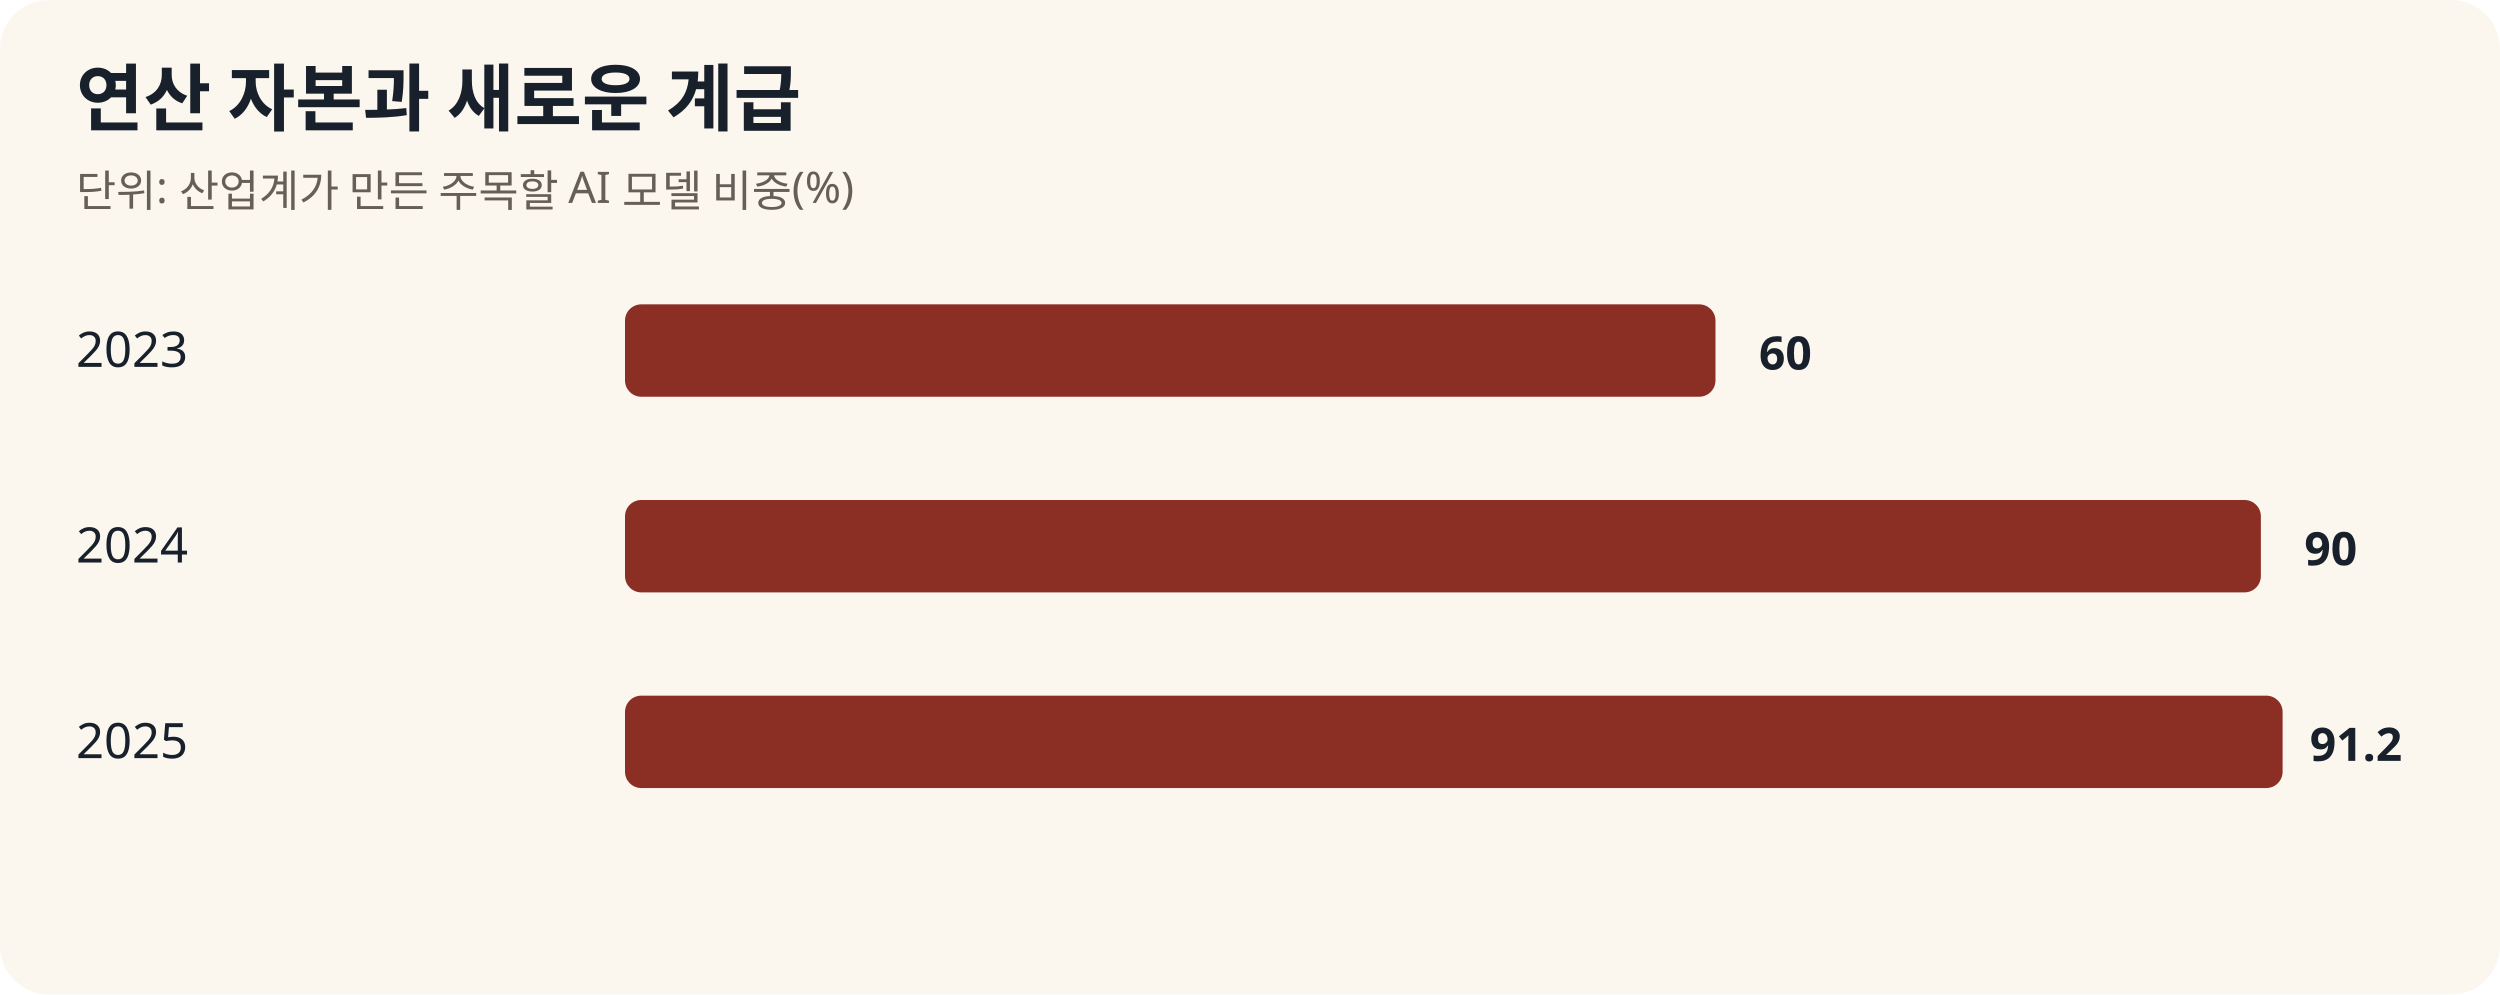
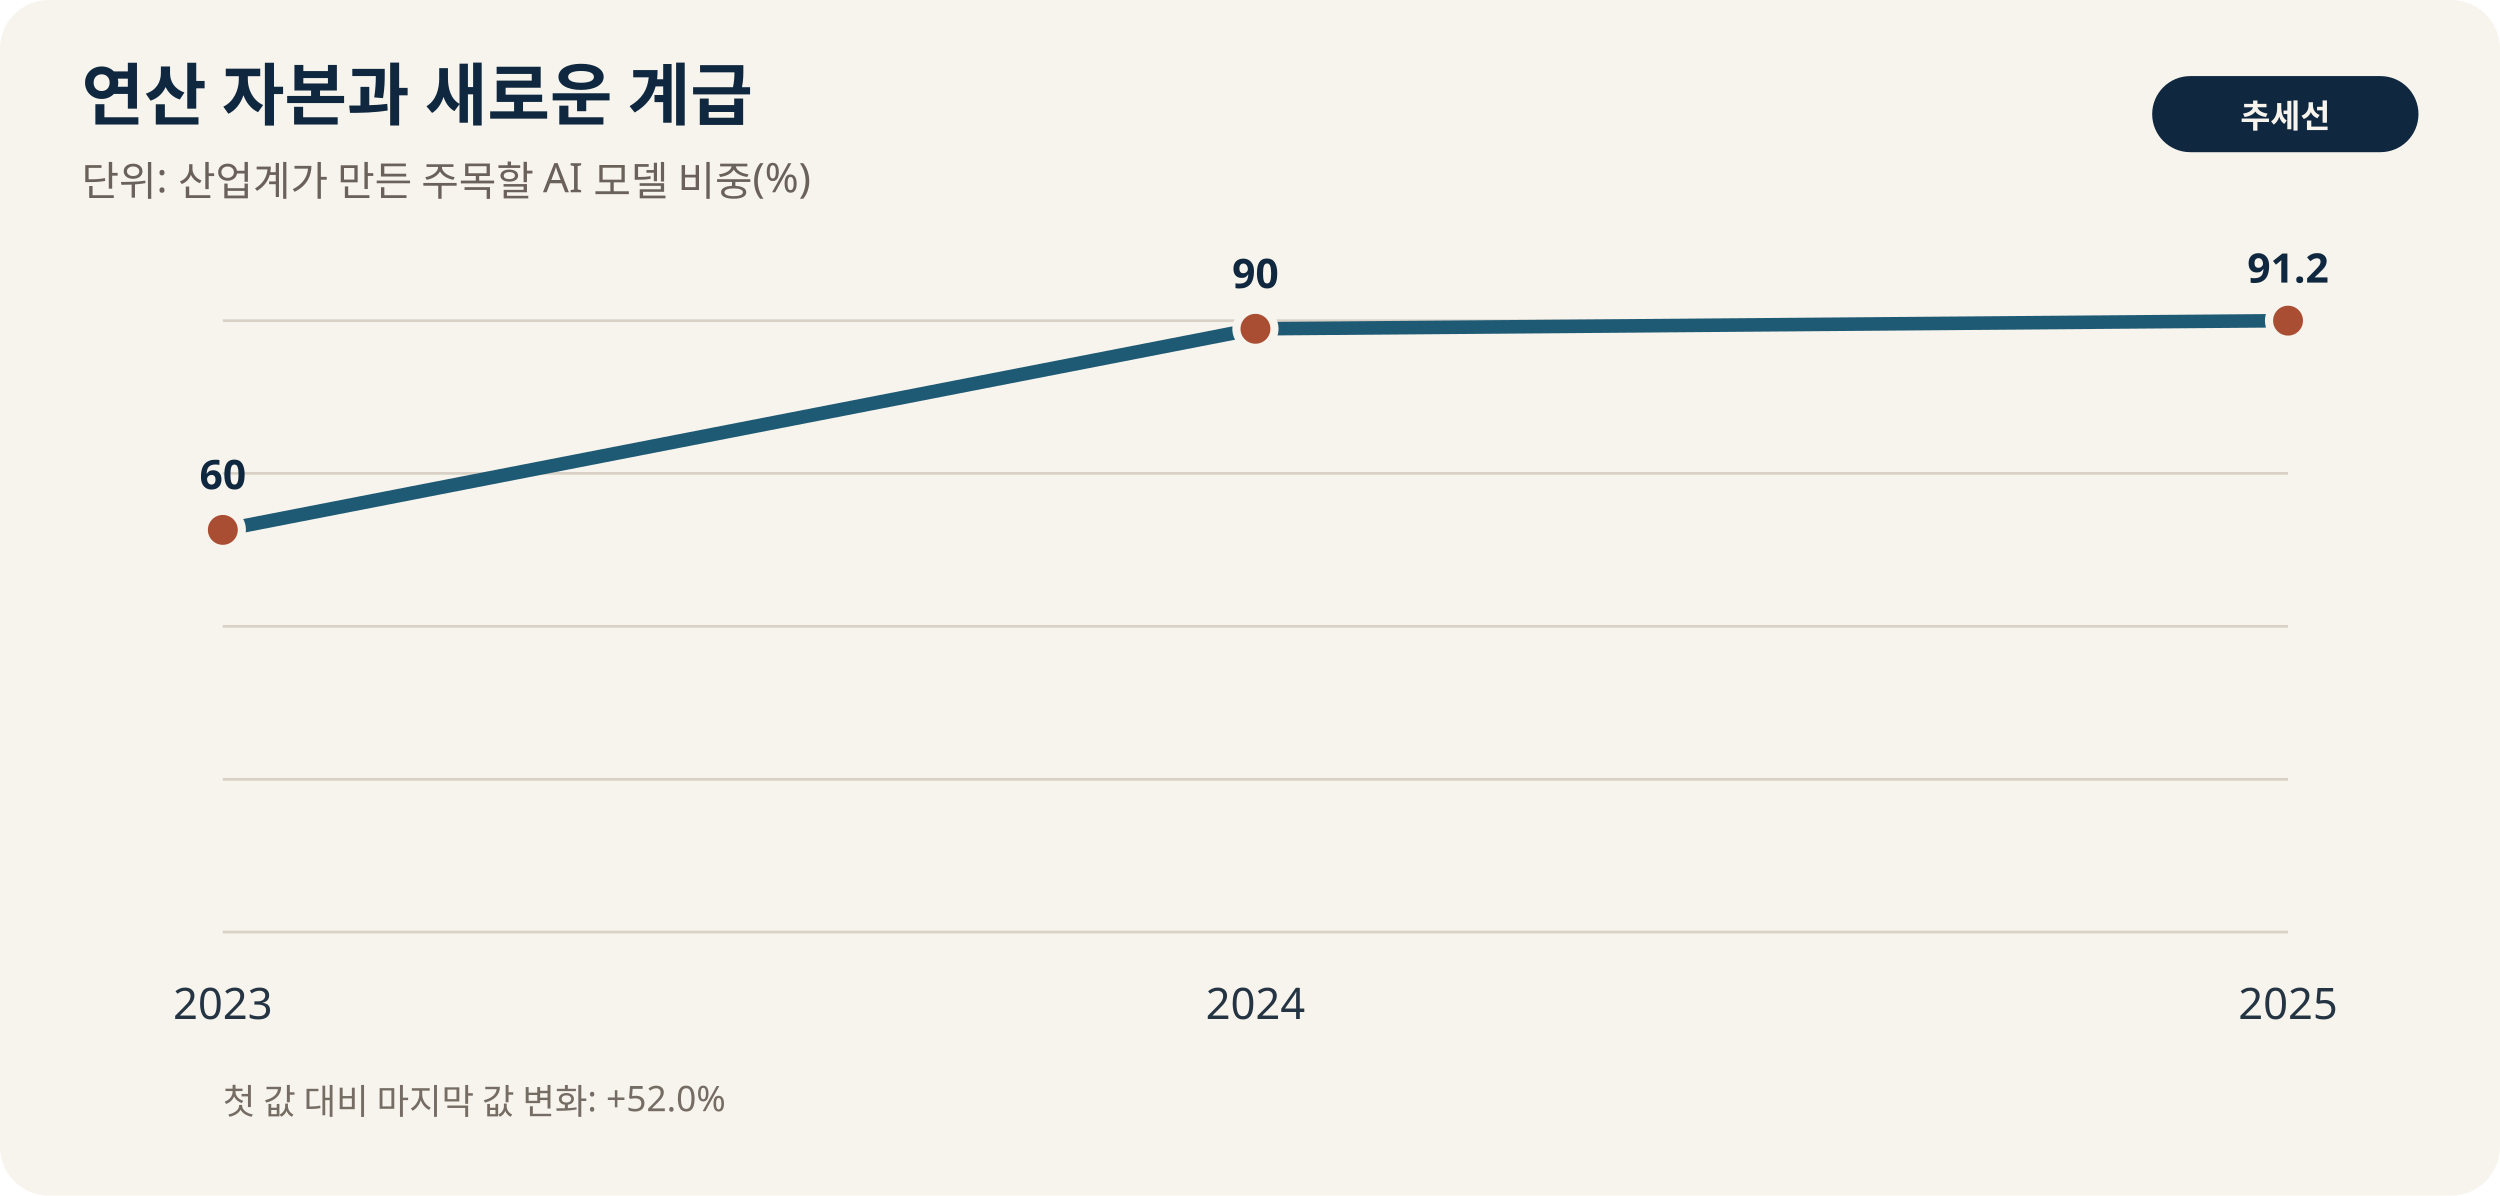
- <svg xmlns="http://www.w3.org/2000/svg" viewBox="0 0 920 366" role="img" aria-labelledby="title desc">
-   <style>.bg{fill:#fbf7ef}.bar{fill:#8b2f24}.title{font:700 27px sans-serif;fill:#18212b}.unit{font:16px sans-serif;fill:#655f58}.label{font:18px sans-serif;fill:#18212b}.value{font:700 17px sans-serif;fill:#18212b}</style>
+ <svg xmlns="http://www.w3.org/2000/svg" viewBox="0 0 920 440" role="img" aria-labelledby="title desc">
+   <style>
+   .bg{fill:#F7F4ED} .title{font:700 25px "Noto Sans KR",sans-serif;fill:#10283F}
+   .unit{font:15px "Noto Sans KR",sans-serif;fill:#6A625A} .label{font:16px "Noto Sans KR",sans-serif;fill:#253443}
+   .value{font:700 15px "Noto Sans KR",sans-serif;fill:#10283F} .grid{stroke:#D9D1C5;stroke-width:1}
+   .axis{stroke:#768594;stroke-width:1.4} .note{font:13px "Noto Sans KR",sans-serif;fill:#756C63}
+ </style>
  <rect class="bg" width="100%" height="100%" rx="18" />
-   <text x="28" y="46" class="title">연산 자본과 새로운 계급</text>
-   <text x="28" y="76" class="unit">단위: 산업계가 만든 주목할 AI 모델 비중(%)</text>
-   <text x="28" y="135" class="label">2023</text>
-   <rect x="230" y="112" width="401.3" height="34" rx="6" class="bar" />
-   <text x="647.3" y="136" class="value">60</text>
-   <text x="28" y="207" class="label">2024</text>
-   <rect x="230" y="184" width="602.0" height="34" rx="6" class="bar" />
-   <text x="848.0" y="208" class="value">90</text>
-   <text x="28" y="279" class="label">2025</text>
-   <rect x="230" y="256" width="610.0" height="34" rx="6" class="bar" />
-   <text x="850.0" y="280" class="value">91.2</text>
+   <text x="30" y="44" class="title">연산 자본과 새로운 계급</text>
+   <text x="30" y="72" class="unit">단위: 산업계가 만든 주목할 AI 모델 비중(%)</text>
+   <line x1="82" y1="118.0" x2="842" y2="118.0" class="grid" />
+   <line x1="82" y1="174.2" x2="842" y2="174.2" class="grid" />
+   <line x1="82" y1="230.5" x2="842" y2="230.5" class="grid" />
+   <line x1="82" y1="286.8" x2="842" y2="286.8" class="grid" />
+   <line x1="82" y1="343.0" x2="842" y2="343.0" class="grid" />
+   <polyline points="82.0,195.0 462.0,121.0 842.0,118.0" fill="none" stroke="#1F5A75" stroke-width="5" stroke-linejoin="round" />
+   <circle cx="82.0" cy="195.0" r="7" fill="#A94E32" stroke="#F7F4ED" stroke-width="3" />
+   <circle cx="462.0" cy="121.0" r="7" fill="#A94E32" stroke="#F7F4ED" stroke-width="3" />
+   <circle cx="842.0" cy="118.0" r="7" fill="#A94E32" stroke="#F7F4ED" stroke-width="3" />
+   <text x="82.0" y="375" text-anchor="middle" class="label">2023</text>
+   <text x="82.0" y="180.0" text-anchor="middle" class="value">60</text>
+   <text x="462.0" y="375" text-anchor="middle" class="label">2024</text>
+   <text x="462.0" y="106.0" text-anchor="middle" class="value">90</text>
+   <text x="842.0" y="375" text-anchor="middle" class="label">2025</text>
+   <text x="842.0" y="104.0" text-anchor="middle" class="value">91.2</text>
+   <text x="82" y="410" class="note">첫 값 대비 마지막 값 변화: +52.0%</text>
+   <rect x="792" y="28" width="98" height="28" rx="14" fill="#10283F" />
+   <text x="841" y="47" text-anchor="middle" style="font:700 12px 'Noto Sans KR',sans-serif;fill:#F7F4ED">추세선</text>
</svg>
